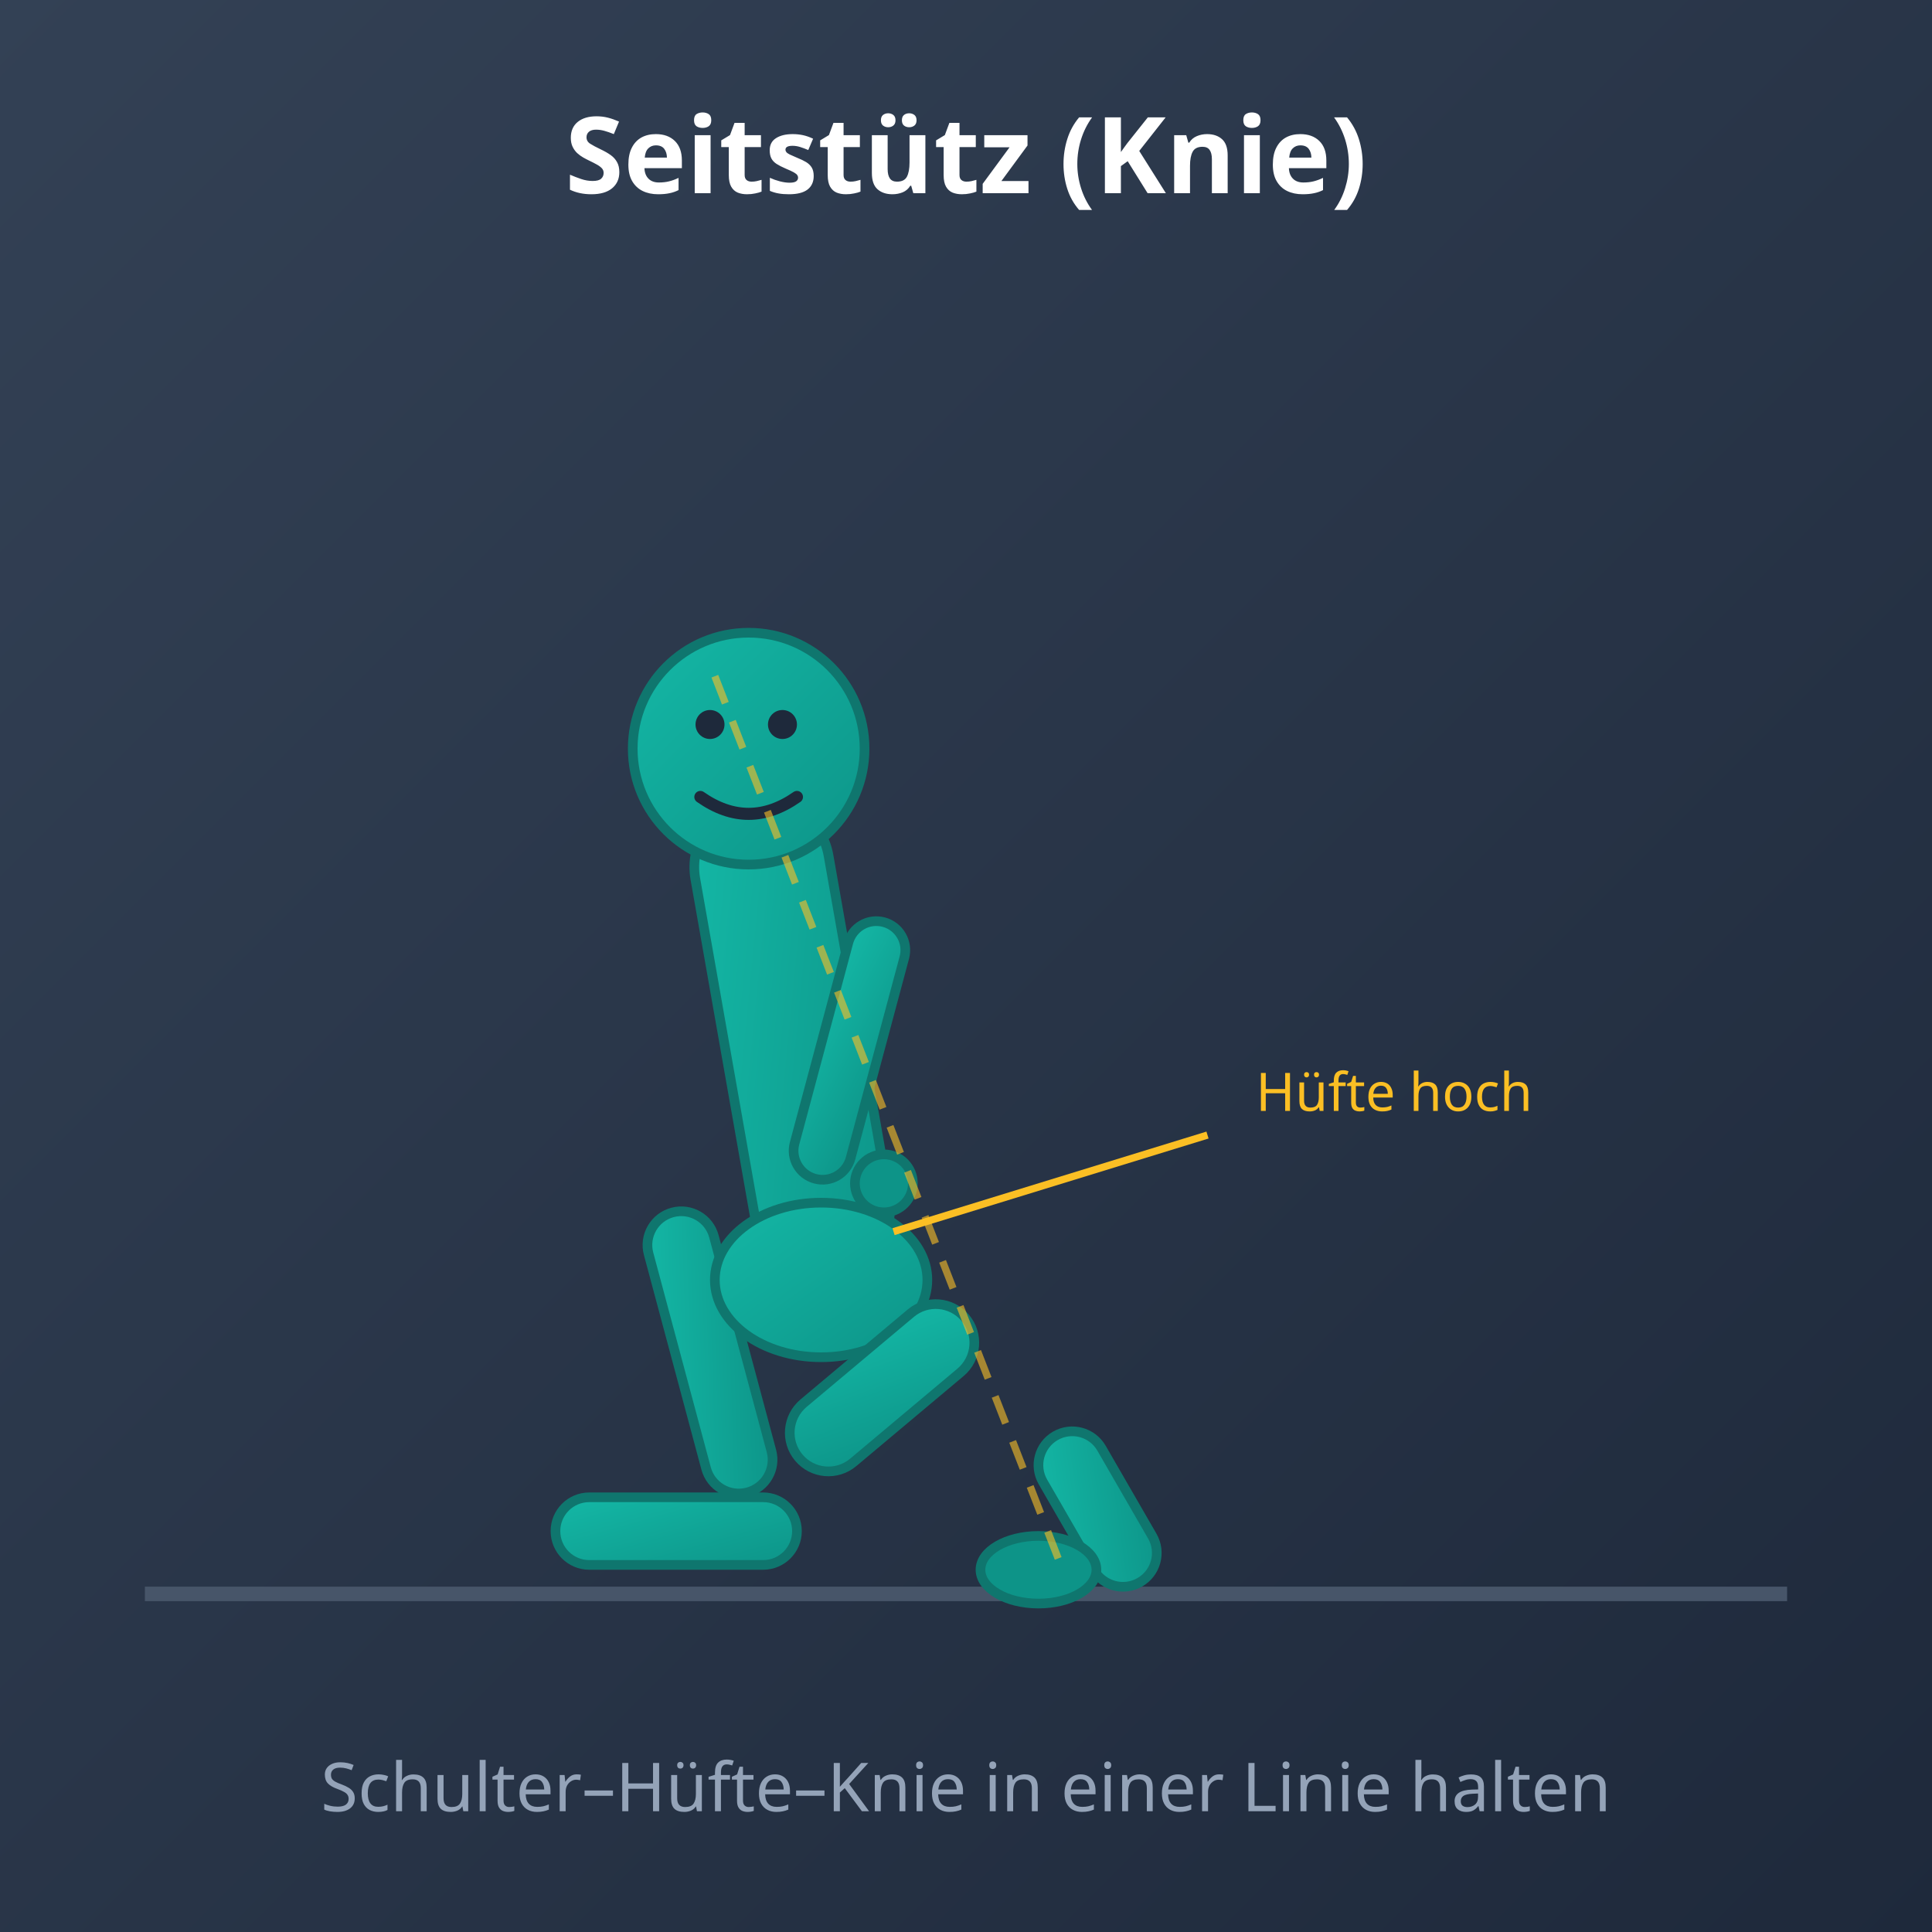
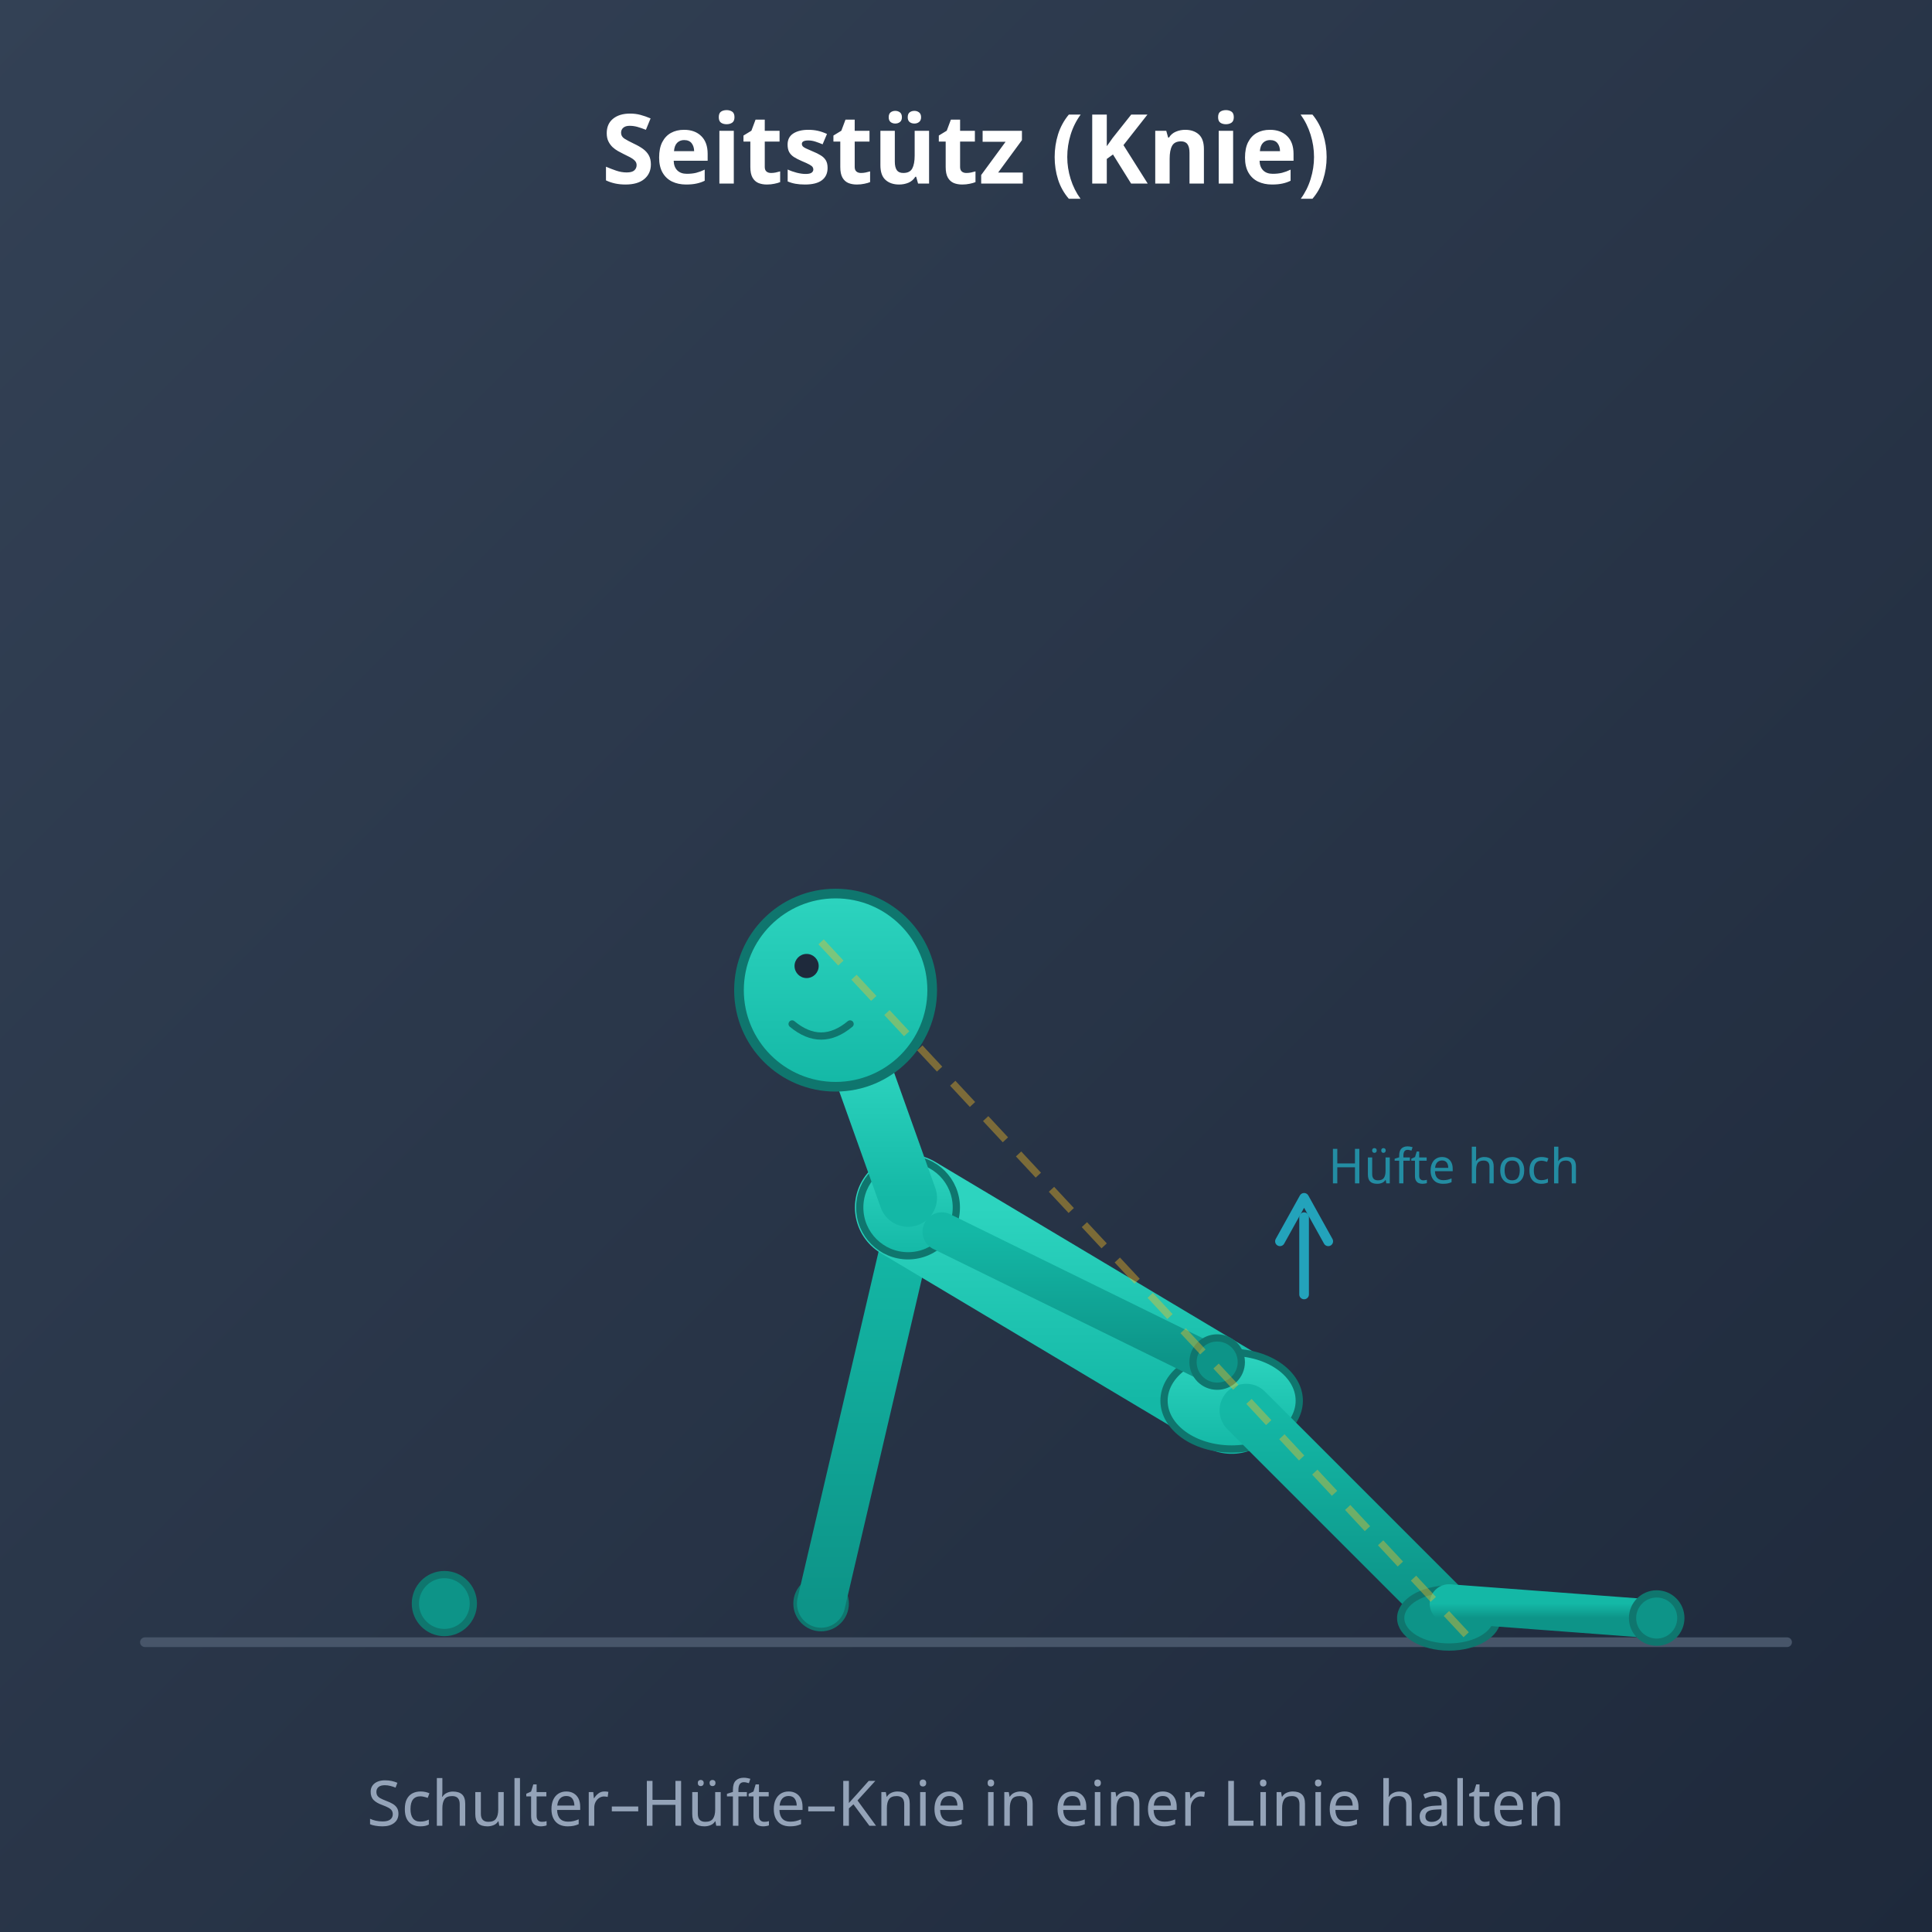
<svg xmlns="http://www.w3.org/2000/svg" width="400" height="400" viewBox="0 0 400 400">
  <defs>
    <linearGradient id="bgSP" x1="0%" y1="0%" x2="100%" y2="100%">
-       <stop offset="0%" style="stop-color:#334155;stop-opacity:1" />
-       <stop offset="100%" style="stop-color:#1e293b;stop-opacity:1" />
+       <stop offset="0%" stop-color="#334155" />
+       <stop offset="100%" stop-color="#1e293b" />
    </linearGradient>
-     <linearGradient id="bodySP" x1="0%" y1="0%" x2="100%" y2="100%">
-       <stop offset="0%" style="stop-color:#14b8a6;stop-opacity:1" />
-       <stop offset="100%" style="stop-color:#0d9488;stop-opacity:1" />
+     <linearGradient id="bodySP" x1="0%" y1="0%" x2="0%" y2="100%">
+       <stop offset="0%" stop-color="#2dd4bf" />
+       <stop offset="100%" stop-color="#14b8a6" />
+     </linearGradient>
+     <linearGradient id="limbSP" x1="0%" y1="0%" x2="0%" y2="100%">
+       <stop offset="0%" stop-color="#14b8a6" />
+       <stop offset="100%" stop-color="#0d9488" />
    </linearGradient>
  </defs>
  <rect width="400" height="400" fill="url(#bgSP)" />
-   <text x="200" y="40" font-family="system-ui" font-size="22" font-weight="bold" fill="#ffffff" text-anchor="middle">Seitstütz (Knie)</text>
-   <line x1="30" y1="330" x2="370" y2="330" stroke="#475569" stroke-width="3" />
-   <rect x="140" y="250" width="14" height="60" rx="7" fill="url(#bodySP)" stroke="#0f766e" stroke-width="2" transform="rotate(-15 147 280)" />
-   <rect x="115" y="310" width="50" height="14" rx="7" fill="url(#bodySP)" stroke="#0f766e" stroke-width="2" />
-   <rect x="150" y="165" width="28" height="100" rx="14" fill="url(#bodySP)" stroke="#0f766e" stroke-width="2" transform="rotate(-10 164 215)" />
-   <ellipse cx="170" cy="265" rx="22" ry="16" fill="url(#bodySP)" stroke="#0f766e" stroke-width="2" />
-   <circle cx="155" cy="155" r="24" fill="url(#bodySP)" stroke="#0f766e" stroke-width="2" />
-   <circle cx="147" cy="150" r="3" fill="#1e293b" />
-   <circle cx="162" cy="150" r="3" fill="#1e293b" />
-   <path d="M 145 165 Q 155 172 165 165" stroke="#1e293b" stroke-width="2.5" fill="none" stroke-linecap="round" />
-   <rect x="170" y="190" width="12" height="55" rx="6" fill="url(#bodySP)" stroke="#0f766e" stroke-width="2" transform="rotate(15 176 217)" />
-   <circle cx="183" cy="245" r="6" fill="#0d9488" stroke="#0f766e" stroke-width="2" />
-   <rect x="175" y="265" width="16" height="45" rx="8" fill="url(#bodySP)" stroke="#0f766e" stroke-width="2" transform="rotate(50 183 287)" />
-   <rect x="220" y="295" width="14" height="35" rx="7" fill="url(#bodySP)" stroke="#0f766e" stroke-width="2" transform="rotate(-30 227 312)" />
-   <ellipse cx="215" cy="325" rx="12" ry="7" fill="#0d9488" stroke="#0f766e" stroke-width="2" />
-   <line x1="148" y1="140" x2="220" y2="325" stroke="#fbbf24" stroke-width="1.5" stroke-dasharray="6 4" opacity="0.6" />
-   <text x="260" y="230" font-family="system-ui" font-size="11" fill="#fbbf24" text-anchor="start">Hüfte hoch</text>
-   <line x1="250" y1="235" x2="185" y2="255" stroke="#fbbf24" stroke-width="1.5" marker-end="url(#arrowSP)" />
-   <circle cx="320" cy="120" r="3" fill="#fbbf24" opacity="0">
-     <animate attributeName="opacity" values="0;1;0" dur="3s" repeatCount="indefinite" />
-     <animate attributeName="r" values="2;4;2" dur="3s" repeatCount="indefinite" />
+   <text x="200" y="38" font-family="system-ui,sans-serif" font-size="20" font-weight="bold" fill="#ffffff" text-anchor="middle">Seitstütz (Knie)</text>
+   <line x1="30" y1="340" x2="370" y2="340" stroke="#475569" stroke-width="2" stroke-linecap="round" />
+   <line x1="95" y1="332" x2="170" y2="332" stroke="url(#limbSP)" stroke-width="9" stroke-linecap="round" />
+   <circle cx="92" cy="332" r="6" fill="#0d9488" stroke="#0f766e" stroke-width="1.5" />
+   <circle cx="170" cy="332" r="5" fill="#0d9488" stroke="#0f766e" stroke-width="1.5" />
+   <line x1="170" y1="332" x2="188" y2="255" stroke="url(#limbSP)" stroke-width="10" stroke-linecap="round" />
+   <line x1="188" y1="250" x2="255" y2="290" stroke="url(#bodySP)" stroke-width="22" stroke-linecap="round">
+     <animate attributeName="y2" values="290;286;290" dur="3s" repeatCount="indefinite" />
+   </line>
+   <circle cx="188" cy="250" r="10" fill="url(#bodySP)" stroke="#0f766e" stroke-width="1.5" />
+   <ellipse cx="255" cy="290" rx="14" ry="10" fill="url(#bodySP)" stroke="#0f766e" stroke-width="1.5">
+     <animate attributeName="cy" values="290;286;290" dur="3s" repeatCount="indefinite" />
+   </ellipse>
+   <line x1="188" y1="248" x2="178" y2="220" stroke="url(#bodySP)" stroke-width="12" stroke-linecap="round" />
+   <circle cx="173" cy="205" r="20" fill="url(#bodySP)" stroke="#0f766e" stroke-width="2" />
+   <circle cx="167" cy="200" r="2.5" fill="#1e293b" />
+   <path d="M164 212 Q170 217 176 212" stroke="#0f766e" stroke-width="1.5" fill="none" stroke-linecap="round" />
+   <line x1="195" y1="255" x2="250" y2="282" stroke="url(#limbSP)" stroke-width="8" stroke-linecap="round">
+     <animate attributeName="y2" values="282;278;282" dur="3s" repeatCount="indefinite" />
+   </line>
+   <circle cx="252" cy="282" r="5" fill="#0d9488" stroke="#0f766e" stroke-width="1.5">
+     <animate attributeName="cy" values="282;278;282" dur="3s" repeatCount="indefinite" />
  </circle>
-   <circle cx="80" cy="100" r="3" fill="#22d3ee" opacity="0">
-     <animate attributeName="opacity" values="0;1;0" dur="3s" begin="0.5s" repeatCount="indefinite" />
-     <animate attributeName="r" values="2;4;2" dur="3s" repeatCount="indefinite" />
-   </circle>
-   <text x="200" y="375" font-family="system-ui" font-size="14" fill="#94a3b8" text-anchor="middle">Schulter–Hüfte–Knie in einer Linie halten</text>
+   <line x1="258" y1="292" x2="298" y2="332" stroke="url(#limbSP)" stroke-width="11" stroke-linecap="round">
+     <animate attributeName="y1" values="292;288;292" dur="3s" repeatCount="indefinite" />
+   </line>
+   <ellipse cx="300" cy="335" rx="10" ry="6" fill="#0d9488" stroke="#0f766e" stroke-width="1.5" />
+   <line x1="300" y1="332" x2="340" y2="335" stroke="url(#limbSP)" stroke-width="8" stroke-linecap="round" />
+   <circle cx="343" cy="335" r="5" fill="#0d9488" stroke="#0f766e" stroke-width="1.5" />
+   <line x1="170" y1="195" x2="305" y2="340" stroke="#fbbf24" stroke-width="1.5" stroke-dasharray="6 4" opacity="0.4" />
+   <g opacity="0.7">
+     <line x1="270" y1="268" x2="270" y2="252" stroke="#22d3ee" stroke-width="2" stroke-linecap="round">
+       <animate attributeName="opacity" values="0.4;0.9;0.4" dur="3s" repeatCount="indefinite" />
+     </line>
+     <path d="M265 257 L270 248 L275 257" stroke="#22d3ee" stroke-width="2" fill="none" stroke-linecap="round" stroke-linejoin="round">
+       <animate attributeName="opacity" values="0.4;0.9;0.4" dur="3s" repeatCount="indefinite" />
+     </path>
+     <text x="275" y="245" font-family="system-ui,sans-serif" font-size="10" fill="#22d3ee" text-anchor="start" opacity="0.8">Hüfte hoch</text>
+   </g>
+   <text x="200" y="378" font-family="system-ui,sans-serif" font-size="13" fill="#94a3b8" text-anchor="middle">Schulter–Hüfte–Knie in einer Linie halten</text>
</svg>
